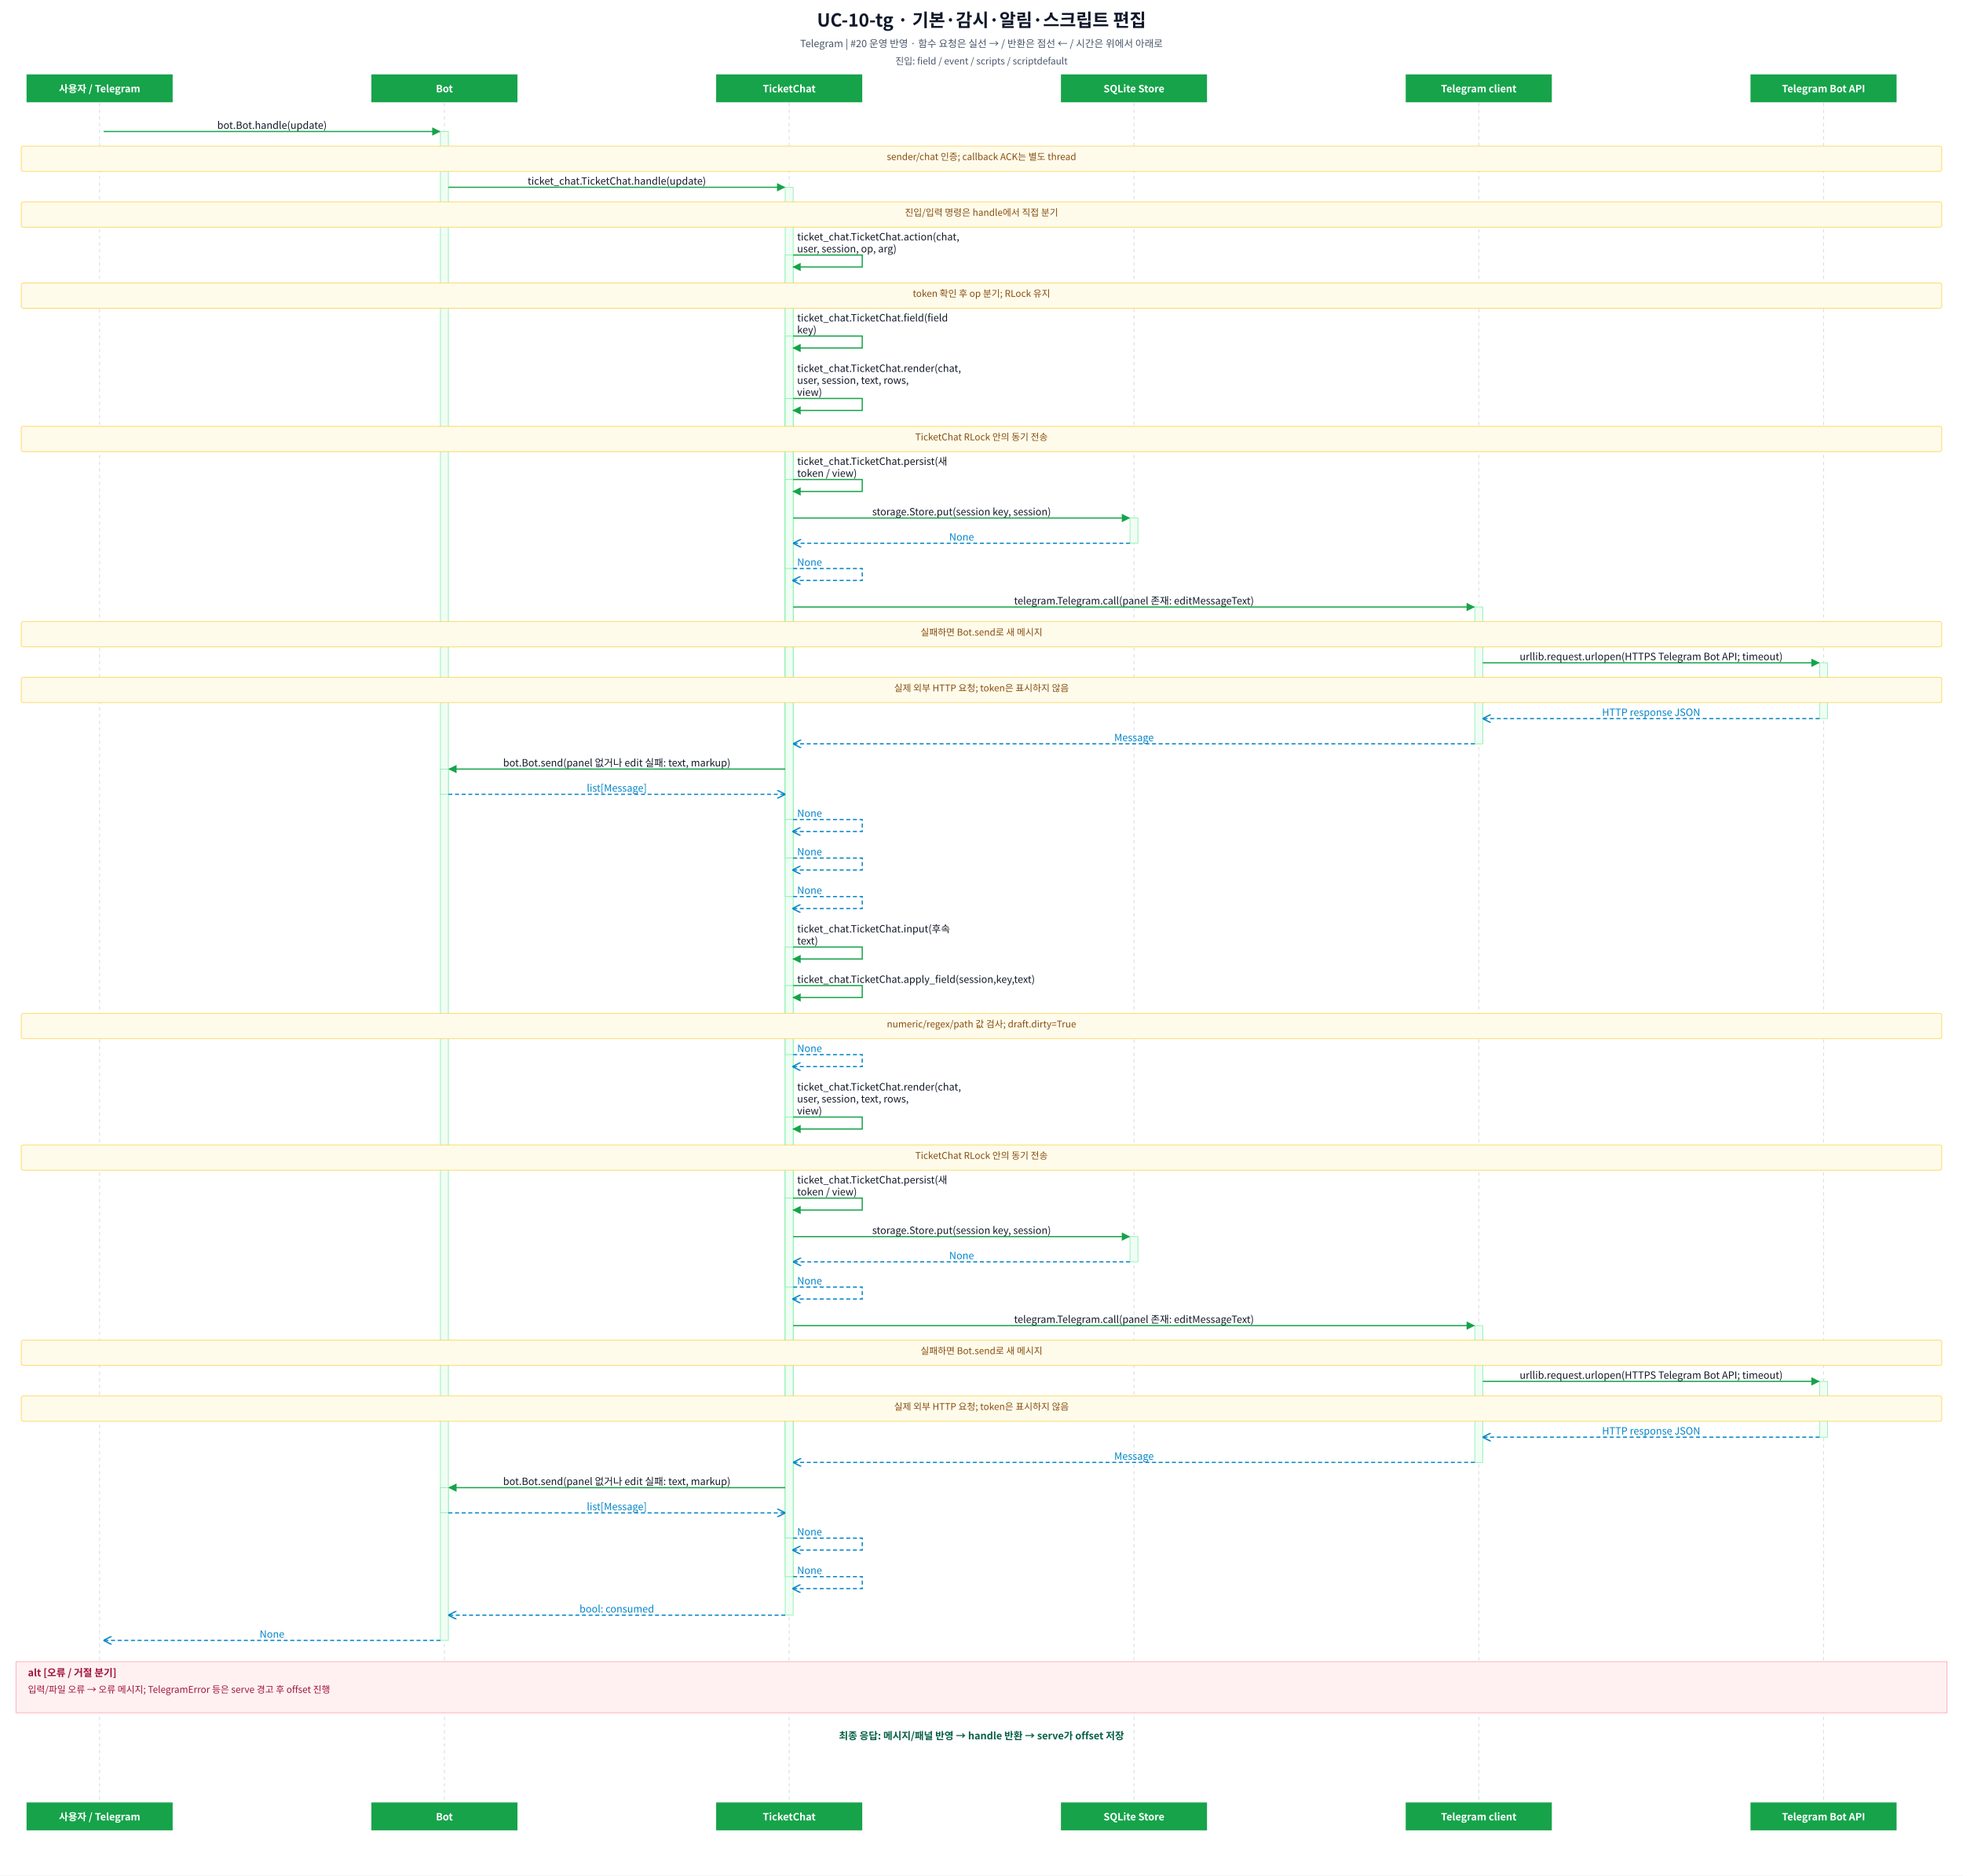
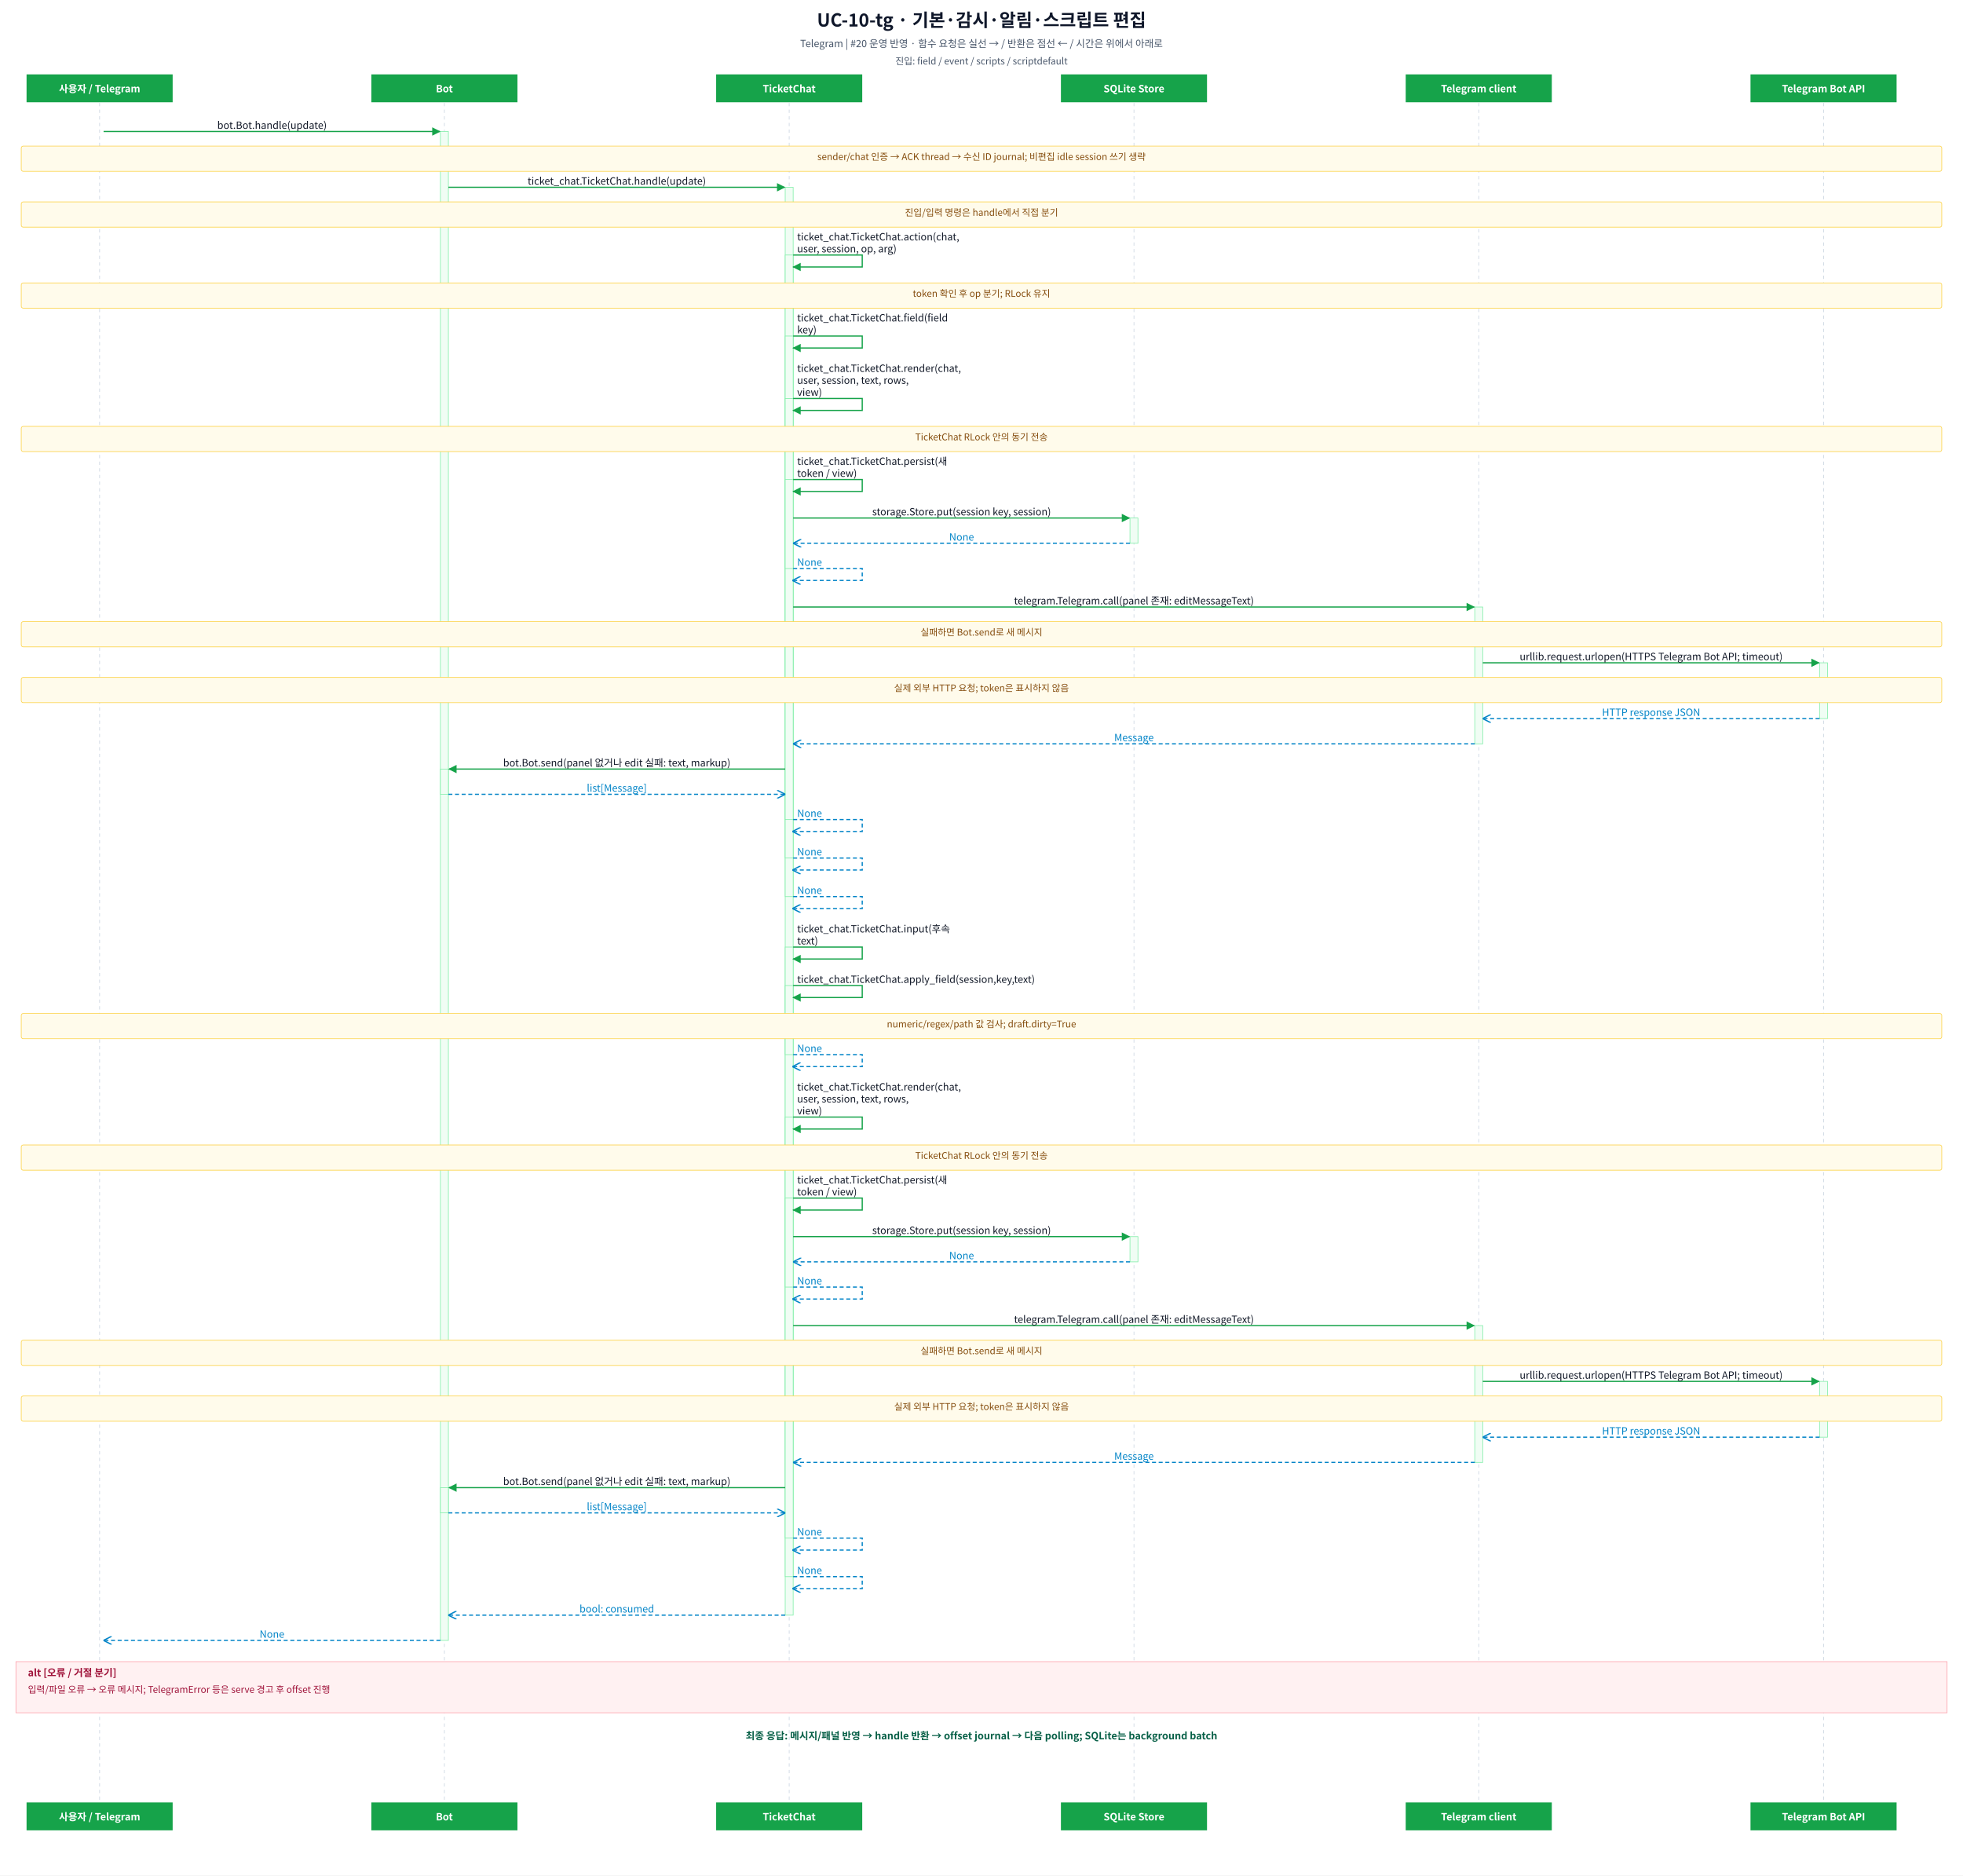
<svg xmlns="http://www.w3.org/2000/svg" width="2956" height="2824" viewBox="0 0 2956 2824" role="img" aria-label="기본·감시·알림·스크립트 편집">
  <defs>
    <marker id="req" viewBox="0 0 10 10" refX="9" refY="5" markerWidth="7" markerHeight="7" orient="auto-start-reverse">
      <path d="M0 0 L10 5 L0 10 z" fill="#16a34a" />
    </marker>
    <marker id="ret" viewBox="0 0 10 10" refX="9" refY="5" markerWidth="7" markerHeight="7" orient="auto-start-reverse">
      <path d="M0 0 L10 5 L0 10" fill="none" stroke="#0284c7" stroke-width="1.5" />
    </marker>
  </defs>
  <rect width="100%" height="100%" fill="white" />
  <g font-family="Noto Sans CJK KR, sans-serif">
    <text x="1478.0" y="40" text-anchor="middle" font-size="27" fill="#0f172a" font-weight="700">UC-10-tg · 기본·감시·알림·스크립트 편집</text>
    <text x="1478.0" y="71" text-anchor="middle" font-size="15" fill="#475569">Telegram | #20 운영 반영 · 함수 요청은 실선 → / 반환은 점선 ← / 시간은 위에서 아래로</text>
    <text x="1478.0" y="97" text-anchor="middle" font-size="14" fill="#475569">진입: field / event / scripts / scriptdefault</text>
    <path d="M150.0,155 V2714" stroke="#cbd5e1" stroke-dasharray="5 5" />
    <rect x="40.0" y="112" width="220" height="42" fill="#16a34a" />
    <text x="150.0" y="139" text-anchor="middle" font-size="15" fill="white" font-weight="700">사용자 / Telegram</text>
    <rect x="40.0" y="2714" width="220" height="42" fill="#16a34a" />
    <text x="150.0" y="2741" text-anchor="middle" font-size="15" fill="white" font-weight="700">사용자 / Telegram</text>
    <path d="M669.2,155 V2714" stroke="#cbd5e1" stroke-dasharray="5 5" />
    <rect x="559.2" y="112" width="220" height="42" fill="#16a34a" />
    <text x="669.2" y="139" text-anchor="middle" font-size="15" fill="white" font-weight="700">Bot</text>
    <rect x="559.2" y="2714" width="220" height="42" fill="#16a34a" />
    <text x="669.2" y="2741" text-anchor="middle" font-size="15" fill="white" font-weight="700">Bot</text>
    <path d="M1188.4,155 V2714" stroke="#cbd5e1" stroke-dasharray="5 5" />
    <rect x="1078.4" y="112" width="220" height="42" fill="#16a34a" />
    <text x="1188.4" y="139" text-anchor="middle" font-size="15" fill="white" font-weight="700">TicketChat</text>
    <rect x="1078.4" y="2714" width="220" height="42" fill="#16a34a" />
    <text x="1188.4" y="2741" text-anchor="middle" font-size="15" fill="white" font-weight="700">TicketChat</text>
    <path d="M1707.6,155 V2714" stroke="#cbd5e1" stroke-dasharray="5 5" />
    <rect x="1597.6" y="112" width="220" height="42" fill="#16a34a" />
    <text x="1707.6" y="139" text-anchor="middle" font-size="15" fill="white" font-weight="700">SQLite Store</text>
    <rect x="1597.6" y="2714" width="220" height="42" fill="#16a34a" />
    <text x="1707.6" y="2741" text-anchor="middle" font-size="15" fill="white" font-weight="700">SQLite Store</text>
    <path d="M2226.8,155 V2714" stroke="#cbd5e1" stroke-dasharray="5 5" />
    <rect x="2116.8" y="112" width="220" height="42" fill="#16a34a" />
    <text x="2226.8" y="139" text-anchor="middle" font-size="15" fill="white" font-weight="700">Telegram client</text>
    <rect x="2116.8" y="2714" width="220" height="42" fill="#16a34a" />
    <text x="2226.8" y="2741" text-anchor="middle" font-size="15" fill="white" font-weight="700">Telegram client</text>
    <path d="M2746.0,155 V2714" stroke="#cbd5e1" stroke-dasharray="5 5" />
    <rect x="2636.0" y="112" width="220" height="42" fill="#16a34a" />
    <text x="2746.0" y="139" text-anchor="middle" font-size="15" fill="white" font-weight="700">Telegram Bot API</text>
    <rect x="2636.0" y="2714" width="220" height="42" fill="#16a34a" />
    <text x="2746.0" y="2741" text-anchor="middle" font-size="15" fill="white" font-weight="700">Telegram Bot API</text>
    <rect x="663.2" y="198" width="12" height="2272" fill="#f0fdf4" stroke="#86efac" />
    <rect x="1182.4" y="282" width="12" height="2150" fill="#f0fdf4" stroke="#86efac" />
    <rect x="1182.4" y="384" width="12" height="966" fill="#f0fdf4" stroke="#86efac" />
    <rect x="1182.4" y="1426" width="12" height="948" fill="#f0fdf4" stroke="#86efac" />
    <rect x="1182.4" y="506" width="12" height="786" fill="#f0fdf4" stroke="#86efac" />
    <rect x="1182.4" y="600" width="12" height="634" fill="#f0fdf4" stroke="#86efac" />
    <rect x="1182.4" y="1682" width="12" height="634" fill="#f0fdf4" stroke="#86efac" />
    <rect x="2220.8" y="914" width="12" height="206" fill="#f0fdf4" stroke="#86efac" />
    <rect x="2220.8" y="1996" width="12" height="206" fill="#f0fdf4" stroke="#86efac" />
    <rect x="1182.4" y="722" width="12" height="134" fill="#f0fdf4" stroke="#86efac" />
    <rect x="1182.4" y="1804" width="12" height="134" fill="#f0fdf4" stroke="#86efac" />
    <rect x="1182.4" y="1484" width="12" height="104" fill="#f0fdf4" stroke="#86efac" />
    <rect x="2740.0" y="998" width="12" height="84" fill="#f0fdf4" stroke="#86efac" />
    <rect x="2740.0" y="2080" width="12" height="84" fill="#f0fdf4" stroke="#86efac" />
    <rect x="1701.6" y="780" width="12" height="38" fill="#f0fdf4" stroke="#86efac" />
    <rect x="663.2" y="1158" width="12" height="38" fill="#f0fdf4" stroke="#86efac" />
    <rect x="1701.6" y="1862" width="12" height="38" fill="#f0fdf4" stroke="#86efac" />
    <rect x="663.2" y="2240" width="12" height="38" fill="#f0fdf4" stroke="#86efac" />
    <path d="M156.0,198 H662.2" fill="none" stroke="#16a34a" stroke-width="1.8" marker-end="url(#req)" />
    <text x="409.6" y="194" text-anchor="middle" font-size="15" fill="#111827">bot.Bot.handle(update)</text>
    <rect x="32" y="220" width="2892" height="38" rx="3" fill="#fffbeb" stroke="#fcd34d" />
-     <text x="1478.0" y="241" text-anchor="middle" font-size="14" fill="#854d0e">sender/chat 인증; callback ACK는 별도 thread</text>
+     <text x="1478.0" y="241" text-anchor="middle" font-size="14" fill="#854d0e">sender/chat 인증 → ACK thread → 수신 ID journal; 비편집 idle session 쓰기 생략</text>
    <path d="M675.2,282 H1181.4" fill="none" stroke="#16a34a" stroke-width="1.8" marker-end="url(#req)" />
    <text x="928.8" y="278" text-anchor="middle" font-size="15" fill="#111827">ticket_chat.TicketChat.handle(update)</text>
    <rect x="32" y="304" width="2892" height="38" rx="3" fill="#fffbeb" stroke="#fcd34d" />
    <text x="1478.0" y="325" text-anchor="middle" font-size="14" fill="#854d0e">진입/입력 명령은 handle에서 직접 분기</text>
    <path d="M1194.4,384 H1298.4 V402 H1194.4" fill="none" stroke="#16a34a" stroke-width="1.8" marker-end="url(#req)" />
    <text x="1200.4" y="362" text-anchor="start" font-size="15" fill="#111827">ticket_chat.TicketChat.action(chat,</text>
    <text x="1200.4" y="380" text-anchor="start" font-size="15" fill="#111827">user, session, op, arg)</text>
    <rect x="32" y="426" width="2892" height="38" rx="3" fill="#fffbeb" stroke="#fcd34d" />
    <text x="1478.0" y="447" text-anchor="middle" font-size="14" fill="#854d0e">token 확인 후 op 분기; RLock 유지</text>
    <path d="M1194.4,506 H1298.4 V524 H1194.4" fill="none" stroke="#16a34a" stroke-width="1.8" marker-end="url(#req)" />
    <text x="1200.4" y="484" text-anchor="start" font-size="15" fill="#111827">ticket_chat.TicketChat.field(field</text>
    <text x="1200.4" y="502" text-anchor="start" font-size="15" fill="#111827">key)</text>
    <path d="M1194.4,600 H1298.4 V618 H1194.4" fill="none" stroke="#16a34a" stroke-width="1.8" marker-end="url(#req)" />
    <text x="1200.4" y="560" text-anchor="start" font-size="15" fill="#111827">ticket_chat.TicketChat.render(chat,</text>
    <text x="1200.4" y="578" text-anchor="start" font-size="15" fill="#111827">user, session, text, rows,</text>
    <text x="1200.4" y="596" text-anchor="start" font-size="15" fill="#111827">view)</text>
    <rect x="32" y="642" width="2892" height="38" rx="3" fill="#fffbeb" stroke="#fcd34d" />
    <text x="1478.0" y="663" text-anchor="middle" font-size="14" fill="#854d0e">TicketChat RLock 안의 동기 전송</text>
    <path d="M1194.4,722 H1298.4 V740 H1194.4" fill="none" stroke="#16a34a" stroke-width="1.8" marker-end="url(#req)" />
    <text x="1200.4" y="700" text-anchor="start" font-size="15" fill="#111827">ticket_chat.TicketChat.persist(새</text>
    <text x="1200.4" y="718" text-anchor="start" font-size="15" fill="#111827">token / view)</text>
    <path d="M1194.4,780 H1700.6" fill="none" stroke="#16a34a" stroke-width="1.8" marker-end="url(#req)" />
    <text x="1448.0" y="776" text-anchor="middle" font-size="15" fill="#111827">storage.Store.put(session key, session)</text>
    <path d="M1701.6,818 H1195.4" fill="none" stroke="#0284c7" stroke-width="1.8" stroke-dasharray="6 4" marker-end="url(#ret)" />
    <text x="1448.0" y="814" text-anchor="middle" font-size="15" fill="#0284c7">None</text>
    <path d="M1194.4,856 H1298.4 V874 H1194.4" fill="none" stroke="#0284c7" stroke-width="1.8" stroke-dasharray="6 4" marker-end="url(#ret)" />
    <text x="1200.4" y="852" text-anchor="start" font-size="15" fill="#0284c7">None</text>
    <path d="M1194.4,914 H2219.8" fill="none" stroke="#16a34a" stroke-width="1.8" marker-end="url(#req)" />
    <text x="1707.6" y="910" text-anchor="middle" font-size="15" fill="#111827">telegram.Telegram.call(panel 존재: editMessageText)</text>
    <rect x="32" y="936" width="2892" height="38" rx="3" fill="#fffbeb" stroke="#fcd34d" />
    <text x="1478.0" y="957" text-anchor="middle" font-size="14" fill="#854d0e">실패하면 Bot.send로 새 메시지</text>
    <path d="M2232.8,998 H2739.0" fill="none" stroke="#16a34a" stroke-width="1.8" marker-end="url(#req)" />
    <text x="2486.4" y="994" text-anchor="middle" font-size="15" fill="#111827">urllib.request.urlopen(HTTPS Telegram Bot API; timeout)</text>
    <rect x="32" y="1020" width="2892" height="38" rx="3" fill="#fffbeb" stroke="#fcd34d" />
    <text x="1478.0" y="1041" text-anchor="middle" font-size="14" fill="#854d0e">실제 외부 HTTP 요청; token은 표시하지 않음</text>
    <path d="M2740.0,1082 H2233.8" fill="none" stroke="#0284c7" stroke-width="1.8" stroke-dasharray="6 4" marker-end="url(#ret)" />
    <text x="2486.4" y="1078" text-anchor="middle" font-size="15" fill="#0284c7">HTTP response JSON</text>
    <path d="M2220.8,1120 H1195.4" fill="none" stroke="#0284c7" stroke-width="1.8" stroke-dasharray="6 4" marker-end="url(#ret)" />
    <text x="1707.6" y="1116" text-anchor="middle" font-size="15" fill="#0284c7">Message</text>
    <path d="M1182.4,1158 H676.2" fill="none" stroke="#16a34a" stroke-width="1.8" marker-end="url(#req)" />
    <text x="928.8" y="1154" text-anchor="middle" font-size="15" fill="#111827">bot.Bot.send(panel 없거나 edit 실패: text, markup)</text>
    <path d="M675.2,1196 H1181.4" fill="none" stroke="#0284c7" stroke-width="1.8" stroke-dasharray="6 4" marker-end="url(#ret)" />
    <text x="928.8" y="1192" text-anchor="middle" font-size="15" fill="#0284c7">list[Message]</text>
    <path d="M1194.4,1234 H1298.4 V1252 H1194.4" fill="none" stroke="#0284c7" stroke-width="1.8" stroke-dasharray="6 4" marker-end="url(#ret)" />
    <text x="1200.4" y="1230" text-anchor="start" font-size="15" fill="#0284c7">None</text>
    <path d="M1194.4,1292 H1298.4 V1310 H1194.4" fill="none" stroke="#0284c7" stroke-width="1.8" stroke-dasharray="6 4" marker-end="url(#ret)" />
    <text x="1200.4" y="1288" text-anchor="start" font-size="15" fill="#0284c7">None</text>
    <path d="M1194.4,1350 H1298.4 V1368 H1194.4" fill="none" stroke="#0284c7" stroke-width="1.8" stroke-dasharray="6 4" marker-end="url(#ret)" />
    <text x="1200.4" y="1346" text-anchor="start" font-size="15" fill="#0284c7">None</text>
    <path d="M1194.4,1426 H1298.4 V1444 H1194.4" fill="none" stroke="#16a34a" stroke-width="1.8" marker-end="url(#req)" />
    <text x="1200.4" y="1404" text-anchor="start" font-size="15" fill="#111827">ticket_chat.TicketChat.input(후속</text>
    <text x="1200.4" y="1422" text-anchor="start" font-size="15" fill="#111827">text)</text>
    <path d="M1194.4,1484 H1298.4 V1502 H1194.4" fill="none" stroke="#16a34a" stroke-width="1.8" marker-end="url(#req)" />
    <text x="1200.4" y="1480" text-anchor="start" font-size="15" fill="#111827">ticket_chat.TicketChat.apply_field(session,key,text)</text>
    <rect x="32" y="1526" width="2892" height="38" rx="3" fill="#fffbeb" stroke="#fcd34d" />
    <text x="1478.0" y="1547" text-anchor="middle" font-size="14" fill="#854d0e">numeric/regex/path 값 검사; draft.dirty=True</text>
    <path d="M1194.4,1588 H1298.4 V1606 H1194.4" fill="none" stroke="#0284c7" stroke-width="1.8" stroke-dasharray="6 4" marker-end="url(#ret)" />
    <text x="1200.4" y="1584" text-anchor="start" font-size="15" fill="#0284c7">None</text>
    <path d="M1194.4,1682 H1298.4 V1700 H1194.4" fill="none" stroke="#16a34a" stroke-width="1.8" marker-end="url(#req)" />
    <text x="1200.4" y="1642" text-anchor="start" font-size="15" fill="#111827">ticket_chat.TicketChat.render(chat,</text>
    <text x="1200.4" y="1660" text-anchor="start" font-size="15" fill="#111827">user, session, text, rows,</text>
    <text x="1200.4" y="1678" text-anchor="start" font-size="15" fill="#111827">view)</text>
    <rect x="32" y="1724" width="2892" height="38" rx="3" fill="#fffbeb" stroke="#fcd34d" />
    <text x="1478.0" y="1745" text-anchor="middle" font-size="14" fill="#854d0e">TicketChat RLock 안의 동기 전송</text>
    <path d="M1194.4,1804 H1298.4 V1822 H1194.4" fill="none" stroke="#16a34a" stroke-width="1.8" marker-end="url(#req)" />
    <text x="1200.4" y="1782" text-anchor="start" font-size="15" fill="#111827">ticket_chat.TicketChat.persist(새</text>
    <text x="1200.4" y="1800" text-anchor="start" font-size="15" fill="#111827">token / view)</text>
    <path d="M1194.4,1862 H1700.6" fill="none" stroke="#16a34a" stroke-width="1.8" marker-end="url(#req)" />
    <text x="1448.0" y="1858" text-anchor="middle" font-size="15" fill="#111827">storage.Store.put(session key, session)</text>
    <path d="M1701.6,1900 H1195.4" fill="none" stroke="#0284c7" stroke-width="1.8" stroke-dasharray="6 4" marker-end="url(#ret)" />
    <text x="1448.0" y="1896" text-anchor="middle" font-size="15" fill="#0284c7">None</text>
    <path d="M1194.4,1938 H1298.4 V1956 H1194.4" fill="none" stroke="#0284c7" stroke-width="1.8" stroke-dasharray="6 4" marker-end="url(#ret)" />
    <text x="1200.4" y="1934" text-anchor="start" font-size="15" fill="#0284c7">None</text>
    <path d="M1194.4,1996 H2219.8" fill="none" stroke="#16a34a" stroke-width="1.8" marker-end="url(#req)" />
    <text x="1707.6" y="1992" text-anchor="middle" font-size="15" fill="#111827">telegram.Telegram.call(panel 존재: editMessageText)</text>
    <rect x="32" y="2018" width="2892" height="38" rx="3" fill="#fffbeb" stroke="#fcd34d" />
    <text x="1478.0" y="2039" text-anchor="middle" font-size="14" fill="#854d0e">실패하면 Bot.send로 새 메시지</text>
    <path d="M2232.8,2080 H2739.0" fill="none" stroke="#16a34a" stroke-width="1.8" marker-end="url(#req)" />
    <text x="2486.4" y="2076" text-anchor="middle" font-size="15" fill="#111827">urllib.request.urlopen(HTTPS Telegram Bot API; timeout)</text>
    <rect x="32" y="2102" width="2892" height="38" rx="3" fill="#fffbeb" stroke="#fcd34d" />
    <text x="1478.0" y="2123" text-anchor="middle" font-size="14" fill="#854d0e">실제 외부 HTTP 요청; token은 표시하지 않음</text>
    <path d="M2740.0,2164 H2233.8" fill="none" stroke="#0284c7" stroke-width="1.8" stroke-dasharray="6 4" marker-end="url(#ret)" />
    <text x="2486.4" y="2160" text-anchor="middle" font-size="15" fill="#0284c7">HTTP response JSON</text>
    <path d="M2220.8,2202 H1195.4" fill="none" stroke="#0284c7" stroke-width="1.8" stroke-dasharray="6 4" marker-end="url(#ret)" />
    <text x="1707.6" y="2198" text-anchor="middle" font-size="15" fill="#0284c7">Message</text>
    <path d="M1182.4,2240 H676.2" fill="none" stroke="#16a34a" stroke-width="1.8" marker-end="url(#req)" />
    <text x="928.8" y="2236" text-anchor="middle" font-size="15" fill="#111827">bot.Bot.send(panel 없거나 edit 실패: text, markup)</text>
    <path d="M675.2,2278 H1181.4" fill="none" stroke="#0284c7" stroke-width="1.8" stroke-dasharray="6 4" marker-end="url(#ret)" />
    <text x="928.8" y="2274" text-anchor="middle" font-size="15" fill="#0284c7">list[Message]</text>
    <path d="M1194.4,2316 H1298.4 V2334 H1194.4" fill="none" stroke="#0284c7" stroke-width="1.8" stroke-dasharray="6 4" marker-end="url(#ret)" />
    <text x="1200.4" y="2312" text-anchor="start" font-size="15" fill="#0284c7">None</text>
    <path d="M1194.4,2374 H1298.4 V2392 H1194.4" fill="none" stroke="#0284c7" stroke-width="1.8" stroke-dasharray="6 4" marker-end="url(#ret)" />
    <text x="1200.4" y="2370" text-anchor="start" font-size="15" fill="#0284c7">None</text>
    <path d="M1182.4,2432 H676.2" fill="none" stroke="#0284c7" stroke-width="1.8" stroke-dasharray="6 4" marker-end="url(#ret)" />
    <text x="928.8" y="2428" text-anchor="middle" font-size="15" fill="#0284c7">bool: consumed</text>
    <path d="M663.2,2470 H157.0" fill="none" stroke="#0284c7" stroke-width="1.8" stroke-dasharray="6 4" marker-end="url(#ret)" />
    <text x="409.6" y="2466" text-anchor="middle" font-size="15" fill="#0284c7">None</text>
    <rect x="24" y="2502" width="2908" height="77" fill="#fff1f2" stroke="#fda4af" />
    <text x="42" y="2524" text-anchor="start" font-size="15" fill="#9f1239" font-weight="700">alt [오류 / 거절 분기]</text>
    <text x="42" y="2549" text-anchor="start" font-size="14" fill="#9f1239">입력/파일 오류 → 오류 메시지; TelegramError 등은 serve 경고 후 offset 진행</text>
-     <text x="1478.0" y="2619" text-anchor="middle" font-size="15" fill="#065f46" font-weight="700">최종 응답: 메시지/패널 반영 → handle 반환 → serve가 offset 저장</text>
+     <text x="1478.0" y="2619" text-anchor="middle" font-size="15" fill="#065f46" font-weight="700">최종 응답: 메시지/패널 반영 → handle 반환 → offset journal → 다음 polling; SQLite는 background batch</text>
  </g>
</svg>
